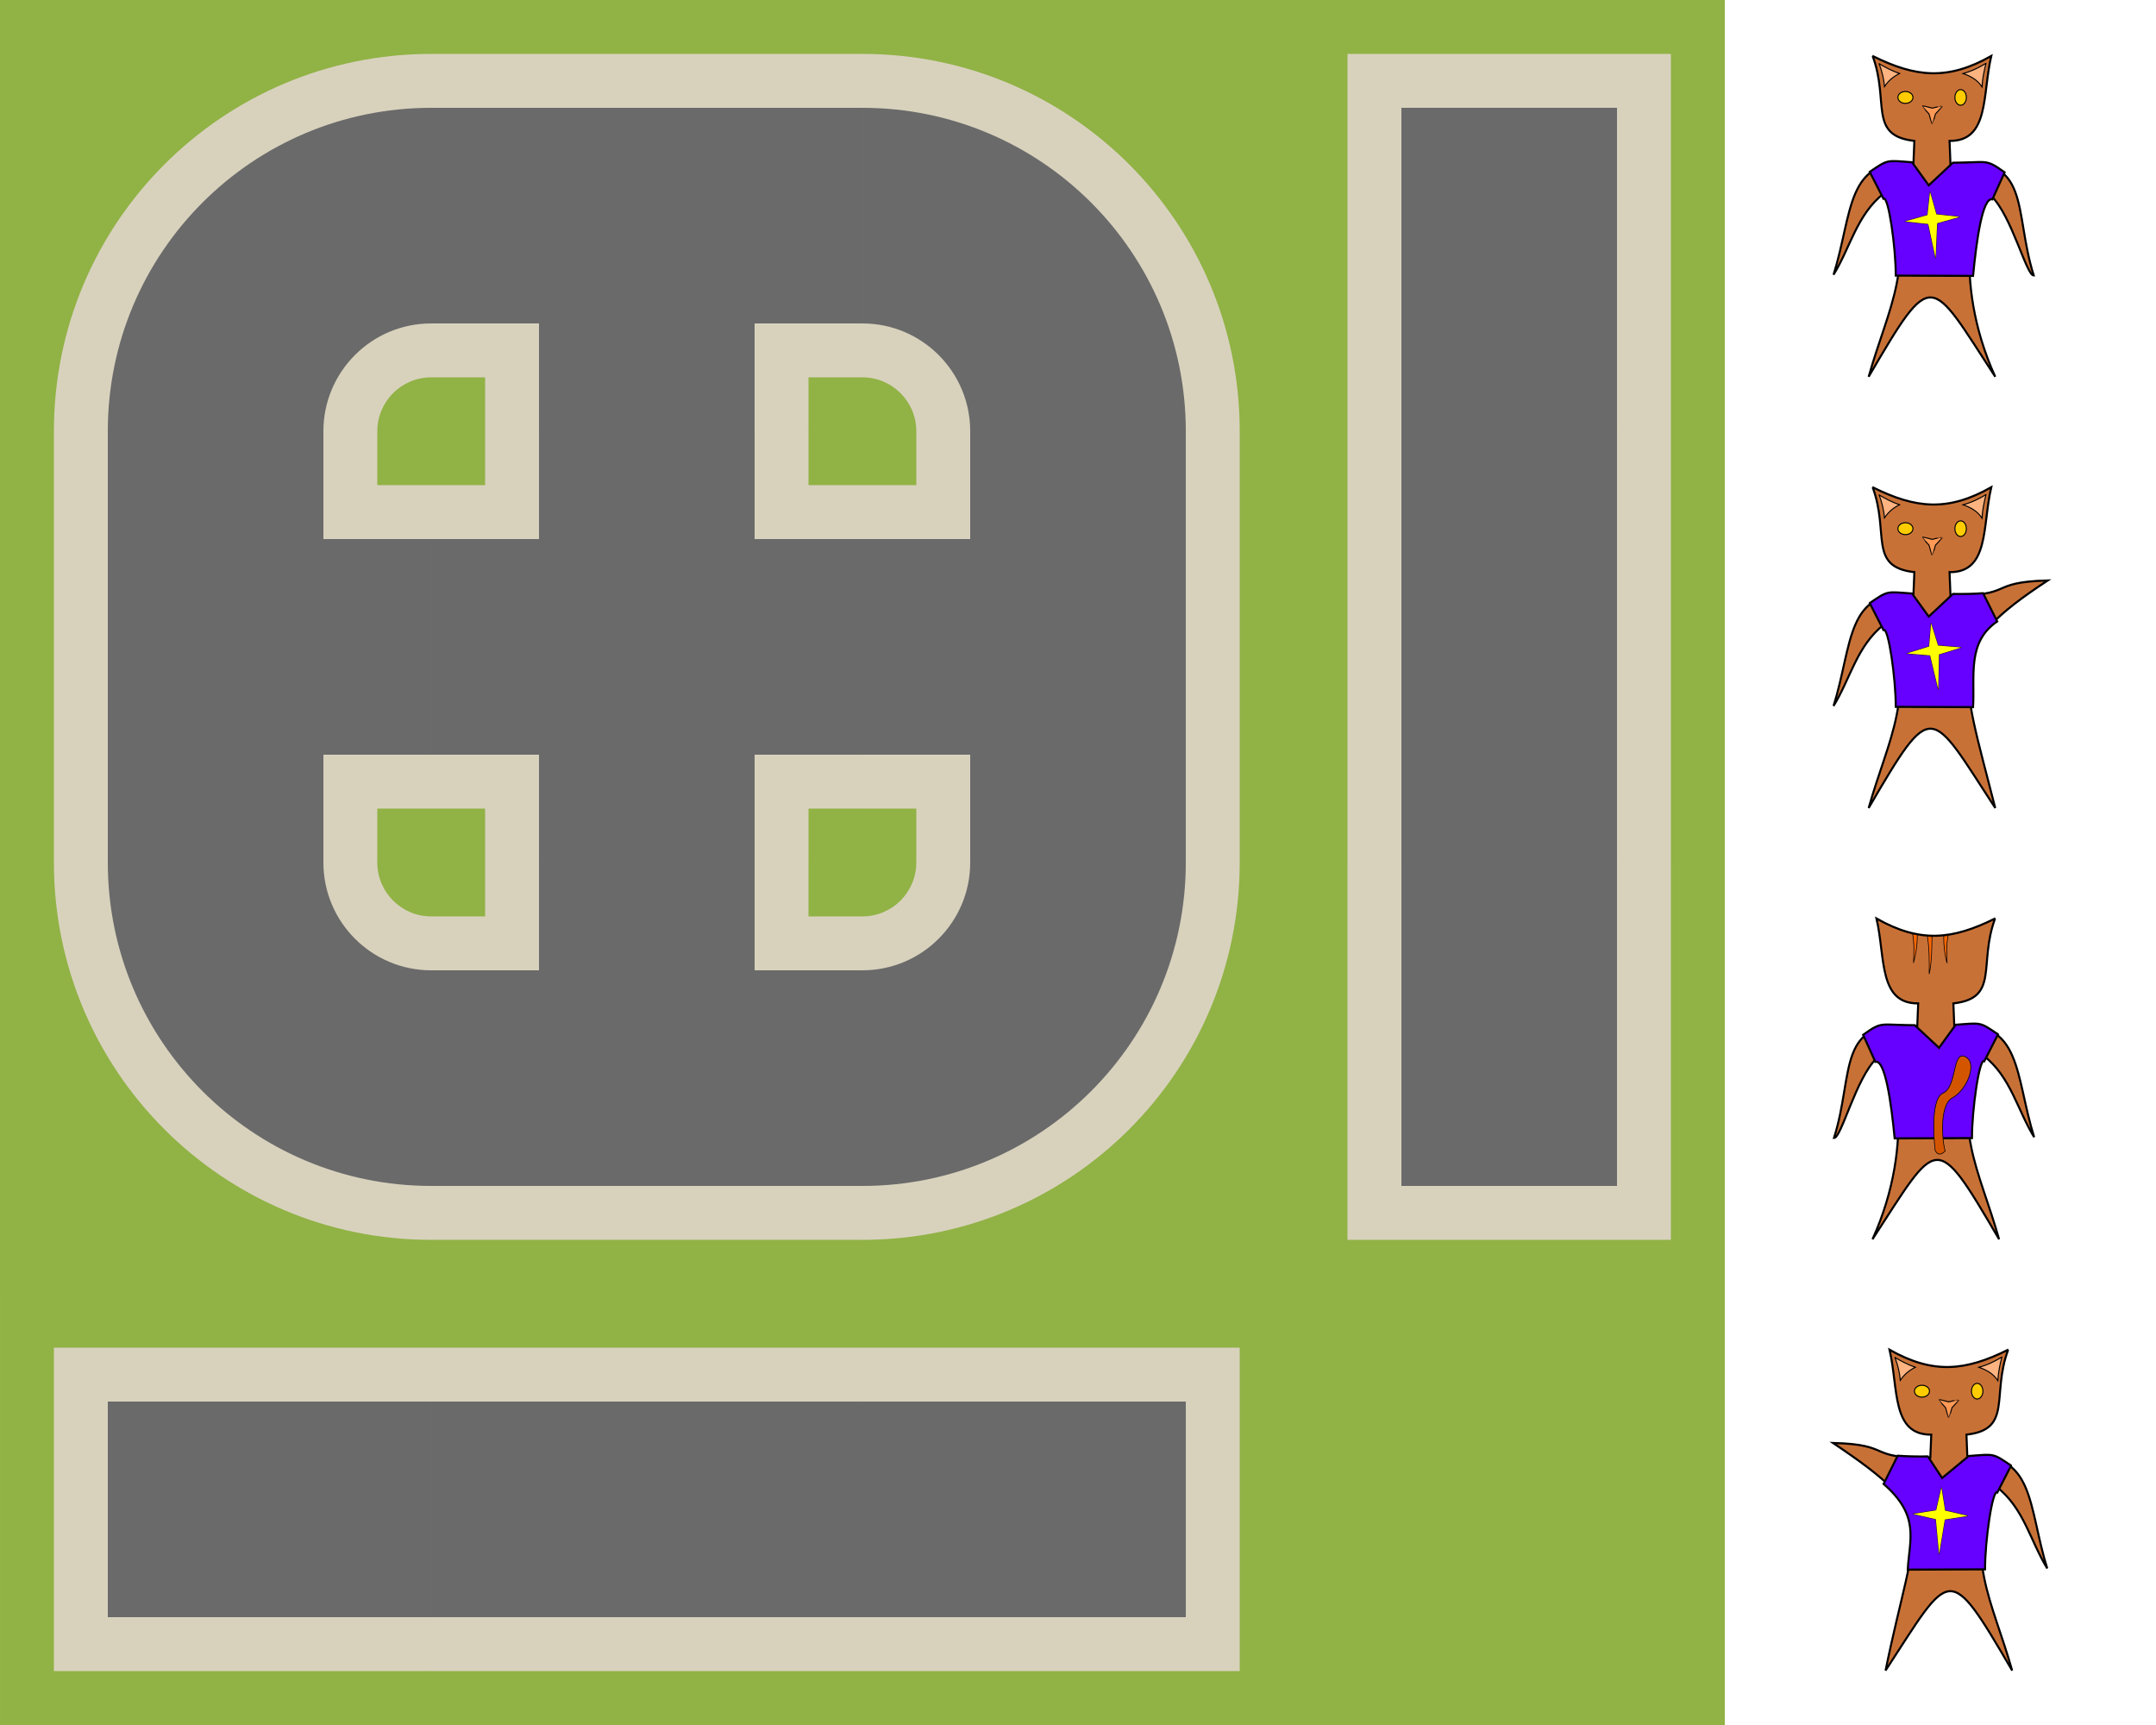
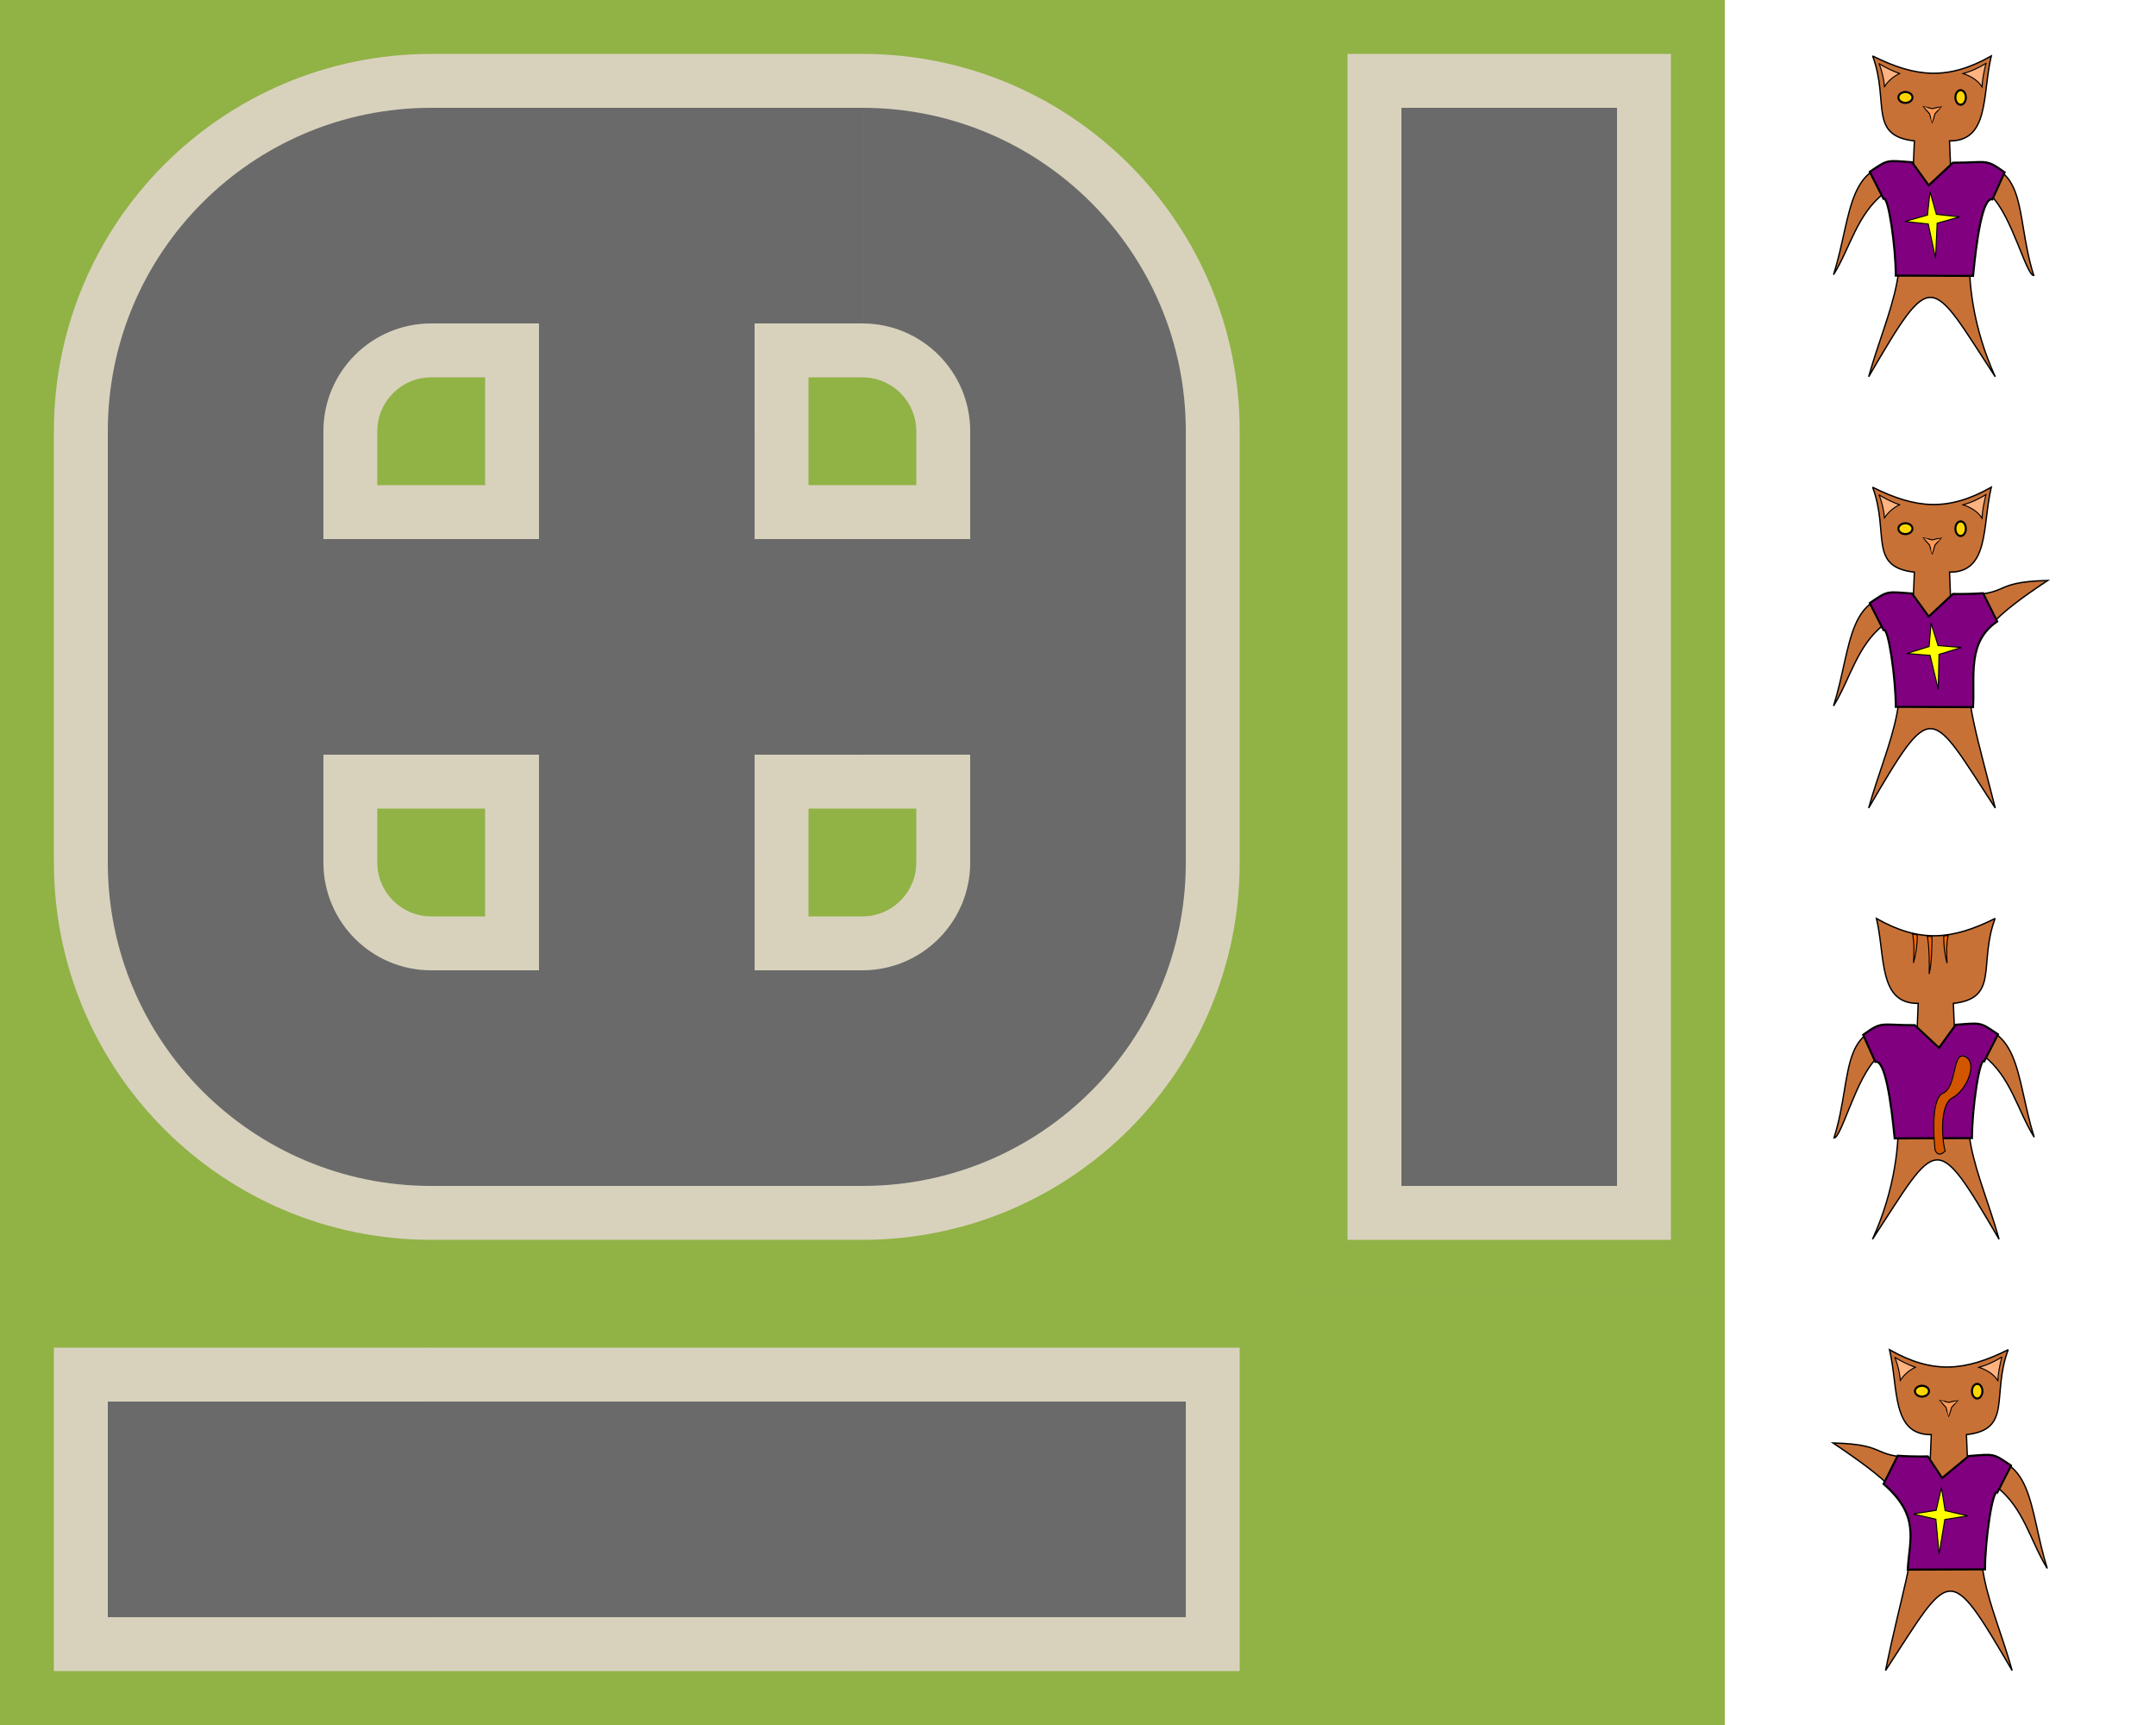
<svg xmlns="http://www.w3.org/2000/svg" width="640" height="512" viewBox="0 0 169.333 135.467" version="1.1" id="svg8">
-   <defs id="defs68" />
+   <style>
+    .wall { fill:#91b245 }
+    .inter { fill:#d8d2bd }
+    .path { fill:#6a6a6a }
+    .star { fill:yellow;stroke:black;stroke-width:0.1 }
+    .shirt { fill:purple;stroke:black;stroke-width:0.2 }
+    .eye { fill:gold;stroke:black;stroke-width:0.2 }
+    .skin { fill:#c87137;stroke:black;stroke-width:0.5 }
+    .ear { fill:#ffb380;stroke:black;stroke-width:0.1 }
+    .nose { fill:#ff9955;stroke:black;stroke-width:0.1 }
+    .tail { fill:#d45500;stroke:black;stroke-width:0.1 }
+    .stripe { fill:#ff6600;stroke:black;stroke-width:0.1 }
+    </style>
  <g id="0" transform="translate(101.6,101.6)">
-     <rect style="fill:#91b245;fill-opacity:1;stroke-width:0.387;paint-order:markers stroke fill" id="rect1104" width="33.867" height="33.867" x="1.5258789e-06" y="1.5258789e-06" />
+     <rect class="wall" id="rect1104" width="33.867" height="33.867" x="1.5258789e-06" y="1.5258789e-06" />
  </g>
  <g id="1" transform="rotate(-90,118.5333,16.93333)">
-     <rect style="fill:#91b245;fill-opacity:1;stroke-width:0.387;paint-order:markers stroke fill" id="rect1017" width="33.867" height="33.867" x="33.867" y="0" />
-     <path id="path920" style="fill:#d8d2bd;fill-opacity:1;stroke-width:0.29;paint-order:markers stroke fill" d="M 38.1,4.233 H 67.733 V 29.633 H 38.1 Z" />
-     <path id="path922" style="fill:#6a6a6a;fill-opacity:1;stroke-width:0.194;paint-order:markers stroke fill" d="M 42.333,8.467 H 67.733 L 67.733,25.4 h -25.4 z" />
+     <rect class="wall" id="rect1017" width="33.867" height="33.867" x="33.867" y="0" />
+     <path id="path920" class="inter" d="M 38.1,4.233 H 67.733 V 29.633 H 38.1 Z" />
+     <path id="path922" class="path" d="M 42.333,8.467 H 67.733 L 67.733,25.4 h -25.4 z" />
  </g>
  <g id="2" transform="translate(-33.86667,101.6)">
-     <rect style="fill:#91b245;fill-opacity:1;stroke-width:0.387;paint-order:markers stroke fill" id="rect1096" width="33.867" height="33.867" x="33.867" y="0" />
-     <path id="path1098" style="fill:#d8d2bd;fill-opacity:1;stroke-width:0.29;paint-order:markers stroke fill" d="M 38.1,4.233 H 67.733 V 29.633 H 38.1 Z" />
-     <path id="path1100" style="fill:#6a6a6a;fill-opacity:1;stroke-width:0.194;paint-order:markers stroke fill" d="M 42.333,8.467 H 67.733 L 67.733,25.4 h -25.4 z" />
+     <rect class="wall" id="rect1096" width="33.867" height="33.867" x="33.867" y="0" />
+     <path id="path1098" class="inter" d="M 38.1,4.233 H 67.733 V 29.633 H 38.1 Z" />
+     <path id="path1100" class="path" d="M 42.333,8.467 H 67.733 L 67.733,25.4 h -25.4 z" />
  </g>
  <g id="3" transform="translate(-101.6,67.73333)">
-     <rect style="fill:#91b245;fill-opacity:1;stroke-width:0.387;paint-order:markers stroke fill" id="rect1002" width="33.867" height="33.867" x="101.6" y="0" />
-     <path id="path992" style="fill:#d8d2bd;fill-opacity:1;stroke-width:1.463;paint-order:markers stroke fill" d="M 400,0 A 112,112 0 0 0 512,112 V 16 A 16,16 0 0 1 496,0 Z" transform="scale(0.2645833)" />
-     <path id="rect987" style="fill:#6a6a6a;fill-opacity:1;stroke-width:1.463;paint-order:markers stroke fill" d="m 416,0 a 96,96 0 0 0 96,96 V 32 A 32,32 0 0 1 480,0 Z" transform="scale(0.2645833)" />
+     <rect class="wall" id="rect1002" width="33.867" height="33.867" x="101.6" y="0" />
+     <path id="path992" class="inter" d="M 400,0 A 112,112 0 0 0 512,112 V 16 A 16,16 0 0 1 496,0 Z" transform="scale(0.2645833)" />
+     <path id="rect987" class="path" d="m 416,0 a 96,96 0 0 0 96,96 V 32 A 32,32 0 0 1 480,0 Z" transform="scale(0.2645833)" />
  </g>
  <g id="4" transform="rotate(90,84.66667,50.8)">
-     <rect style="fill:#91b245;fill-opacity:1;stroke-width:0.387;paint-order:markers stroke fill" id="rect1129" width="33.867" height="33.867" x="33.867" y="0" />
-     <path id="path1131" style="fill:#d8d2bd;fill-opacity:1;stroke-width:0.29;paint-order:markers stroke fill" d="M 38.1,4.233 H 67.733 V 29.633 H 38.1 Z" />
-     <path id="path1133" style="fill:#6a6a6a;fill-opacity:1;stroke-width:0.194;paint-order:markers stroke fill" d="M 42.333,8.467 H 67.733 L 67.733,25.4 h -25.4 z" />
+     <rect class="wall" id="rect1129" width="33.867" height="33.867" x="33.867" y="0" />
+     <path id="path1131" class="inter" d="M 38.1,4.233 H 67.733 V 29.633 H 38.1 Z" />
+     <path id="path1133" class="path" d="M 42.333,8.467 H 67.733 L 67.733,25.4 h -25.4 z" />
  </g>
  <g id="5" transform="rotate(90,67.73333,67.73334)">
-     <rect style="fill:#91b245;fill-opacity:1;stroke-width:0.387;paint-order:markers stroke fill" id="rect1149" width="33.867" height="33.867" x="33.867" y="0" />
-     <path id="path1151" style="fill:#d8d2bd;fill-opacity:1;stroke-width:0.29;paint-order:markers stroke fill" d="M 33.867,4.233 H 67.733 V 29.633 H 33.867 Z" />
-     <path id="path1153" style="fill:#6a6a6a;fill-opacity:1;stroke-width:0.194;paint-order:markers stroke fill" d="M 33.867,8.467 H 67.733 L 67.733,25.4 H 33.867 Z" />
+     <rect class="wall" id="rect1149" width="33.867" height="33.867" x="33.867" y="0" />
+     <path id="path1151" class="inter" d="M 33.867,4.233 H 67.733 V 29.633 H 33.867 Z" />
+     <path id="path1153" class="path" d="M 33.867,8.467 H 67.733 L 67.733,25.4 H 33.867 Z" />
  </g>
  <g id="6" transform="rotate(90,67.73333,-33.86666)">
-     <rect style="fill:#91b245;fill-opacity:1;stroke-width:0.387;paint-order:markers stroke fill" id="rect1173" width="33.867" height="33.867" x="101.6" y="0" />
-     <path id="path1175" style="fill:#d8d2bd;fill-opacity:1;stroke-width:1.463;paint-order:markers stroke fill" d="M 400,0 A 112,112 0 0 0 512,112 V 16 A 16,16 0 0 1 496,0 Z" transform="scale(0.2645833)" />
-     <path id="path1177" style="fill:#6a6a6a;fill-opacity:1;stroke-width:1.463;paint-order:markers stroke fill" d="m 416,0 a 96,96 0 0 0 96,96 V 32 A 32,32 0 0 1 480,0 Z" transform="scale(0.2645833)" />
+     <rect class="wall" id="rect1173" width="33.867" height="33.867" x="101.6" y="0" />
+     <path id="path1175" class="inter" d="M 400,0 A 112,112 0 0 0 512,112 V 16 A 16,16 0 0 1 496,0 Z" transform="scale(0.2645833)" />
+     <path id="path1177" class="path" d="m 416,0 a 96,96 0 0 0 96,96 V 32 A 32,32 0 0 1 480,0 Z" transform="scale(0.2645833)" />
  </g>
  <g id="7" transform="translate(0,33.86667)">
-     <rect style="fill:#91b245;fill-opacity:1;stroke-width:0.387;paint-order:markers stroke fill" id="rect1189" width="33.867" height="33.867" x="-1.7011722e-06" y="-1.7011719e-06" />
-     <path id="path1191" style="fill:#d8d2bd;fill-opacity:1;stroke-width:0.29;paint-order:markers stroke fill" d="M 4.233,0 H 29.633 v 4.233 h 4.233 V 29.633 h -4.233 v 4.233 H 4.233 Z" />
-     <path id="path1193" style="fill:#6a6a6a;fill-opacity:1;stroke-width:0.194;paint-order:markers stroke fill" d="m 8.467,0 h 16.933 v 8.467 h 8.467 L 33.867,25.4 h -8.467 l -2e-6,8.467 H 8.467 Z" />
+     <rect class="wall" id="rect1189" width="33.867" height="33.867" x="-1.7011722e-06" y="-1.7011719e-06" />
+     <path id="path1191" class="inter" d="M 4.233,0 H 29.633 v 4.233 h 4.233 V 29.633 h -4.233 v 4.233 H 4.233 Z" />
+     <path id="path1193" class="path" d="m 8.467,0 h 16.933 v 8.467 h 8.467 L 33.867,25.4 h -8.467 l -2e-6,8.467 H 8.467 Z" />
  </g>
  <g id="8" transform="rotate(180,67.73333,67.73333)">
-     <rect style="fill:#91b245;fill-opacity:1;stroke-width:0.387;paint-order:markers stroke fill" id="rect1137" width="33.867" height="33.867" x="33.867" y="0" />
-     <path id="path1139" style="fill:#d8d2bd;fill-opacity:1;stroke-width:0.29;paint-order:markers stroke fill" d="M 38.1,4.233 H 67.733 V 29.633 H 38.1 Z" />
-     <path id="path1141" style="fill:#6a6a6a;fill-opacity:1;stroke-width:0.194;paint-order:markers stroke fill" d="M 42.333,8.467 H 67.733 L 67.733,25.4 h -25.4 z" />
+     <rect class="wall" id="rect1137" width="33.867" height="33.867" x="33.867" y="0" />
+     <path id="path1139" class="inter" d="M 38.1,4.233 H 67.733 V 29.633 H 38.1 Z" />
+     <path id="path1141" class="path" d="M 42.333,8.467 H 67.733 L 67.733,25.4 h -25.4 z" />
  </g>
  <g id="9" transform="rotate(-90,135.4667,67.73334)">
-     <rect style="fill:#91b245;fill-opacity:1;stroke-width:0.387;paint-order:markers stroke fill" id="rect1181" width="33.867" height="33.867" x="101.6" y="0" />
-     <path id="path1183" style="fill:#d8d2bd;fill-opacity:1;stroke-width:1.463;paint-order:markers stroke fill" d="M 400,0 A 112,112 0 0 0 512,112 V 16 A 16,16 0 0 1 496,0 Z" transform="scale(0.2645833)" />
-     <path id="path1185" style="fill:#6a6a6a;fill-opacity:1;stroke-width:1.463;paint-order:markers stroke fill" d="m 416,0 a 96,96 0 0 0 96,96 V 32 A 32,32 0 0 1 480,0 Z" transform="scale(0.2645833)" />
+     <rect class="wall" id="rect1181" width="33.867" height="33.867" x="101.6" y="0" />
+     <path id="path1183" class="inter" d="M 400,0 A 112,112 0 0 0 512,112 V 16 A 16,16 0 0 1 496,0 Z" transform="scale(0.2645833)" />
+     <path id="path1185" class="path" d="m 416,0 a 96,96 0 0 0 96,96 V 32 A 32,32 0 0 1 480,0 Z" transform="scale(0.2645833)" />
  </g>
  <g id="10" transform="rotate(180,50.8,67.73333)">
-     <rect style="fill:#91b245;fill-opacity:1;stroke-width:0.387;paint-order:markers stroke fill" id="rect1157" width="33.867" height="33.867" x="33.867" y="0" />
-     <path id="path1159" style="fill:#d8d2bd;fill-opacity:1;stroke-width:0.29;paint-order:markers stroke fill" d="M 33.867,4.233 H 67.733 V 29.633 H 33.867 Z" />
-     <path id="path1161" style="fill:#6a6a6a;fill-opacity:1;stroke-width:0.194;paint-order:markers stroke fill" d="M 33.867,8.467 H 67.733 L 67.733,25.4 H 33.867 Z" />
+     <rect class="wall" id="rect1157" width="33.867" height="33.867" x="33.867" y="0" />
+     <path id="path1159" class="inter" d="M 33.867,4.233 H 67.733 V 29.633 H 33.867 Z" />
+     <path id="path1161" class="path" d="M 33.867,8.467 H 67.733 L 67.733,25.4 H 33.867 Z" />
  </g>
  <g id="11" transform="rotate(-90,67.73329,33.86663)">
-     <rect style="fill:#91b245;fill-opacity:1;stroke-width:0.387;paint-order:markers stroke fill" id="rect1197" width="33.867" height="33.867" x="-1.7011722e-06" y="-1.7011719e-06" />
-     <path id="path1199" style="fill:#d8d2bd;fill-opacity:1;stroke-width:0.29;paint-order:markers stroke fill" d="M 4.233,0 H 29.633 v 4.233 h 4.233 V 29.633 h -4.233 v 4.233 H 4.233 Z" />
-     <path id="path1201" style="fill:#6a6a6a;fill-opacity:1;stroke-width:0.194;paint-order:markers stroke fill" d="m 8.467,0 h 16.933 v 8.467 h 8.467 L 33.867,25.4 h -8.467 l -2e-6,8.467 H 8.467 Z" />
+     <rect class="wall" id="rect1197" width="33.867" height="33.867" x="-1.7011722e-06" y="-1.7011719e-06" />
+     <path id="path1199" class="inter" d="M 4.233,0 H 29.633 v 4.233 h 4.233 V 29.633 h -4.233 v 4.233 H 4.233 Z" />
+     <path id="path1201" class="path" d="m 8.467,0 h 16.933 v 8.467 h 8.467 L 33.867,25.4 h -8.467 l -2e-6,8.467 H 8.467 Z" />
  </g>
  <g id="12" transform="rotate(180,101.6,16.93333)">
-     <rect style="fill:#91b245;fill-opacity:1;stroke-width:0.387;paint-order:markers stroke fill" id="rect1165" width="33.867" height="33.867" x="101.6" y="0" />
-     <path id="path1167" style="fill:#d8d2bd;fill-opacity:1;stroke-width:1.463;paint-order:markers stroke fill" d="M 400,0 A 112,112 0 0 0 512,112 V 16 A 16,16 0 0 1 496,0 Z" transform="scale(0.2645833)" />
-     <path id="path1169" style="fill:#6a6a6a;fill-opacity:1;stroke-width:1.463;paint-order:markers stroke fill" d="m 416,0 a 96,96 0 0 0 96,96 V 32 A 32,32 0 0 1 480,0 Z" transform="scale(0.2645833)" />
+     <rect class="wall" id="rect1165" width="33.867" height="33.867" x="101.6" y="0" />
+     <path id="path1167" class="inter" d="M 400,0 A 112,112 0 0 0 512,112 V 16 A 16,16 0 0 1 496,0 Z" transform="scale(0.2645833)" />
+     <path id="path1169" class="path" d="m 416,0 a 96,96 0 0 0 96,96 V 32 A 32,32 0 0 1 480,0 Z" transform="scale(0.2645833)" />
  </g>
  <g id="13" transform="rotate(180,50.79996,33.86667)">
-     <rect style="fill:#91b245;fill-opacity:1;stroke-width:0.387;paint-order:markers stroke fill" id="rect1205" width="33.867" height="33.867" x="-1.7011722e-06" y="-1.7011719e-06" />
-     <path id="path1207" style="fill:#d8d2bd;fill-opacity:1;stroke-width:0.29;paint-order:markers stroke fill" d="M 4.233,0 H 29.633 v 4.233 h 4.233 V 29.633 h -4.233 v 4.233 H 4.233 Z" />
-     <path id="path1209" style="fill:#6a6a6a;fill-opacity:1;stroke-width:0.194;paint-order:markers stroke fill" d="m 8.467,0 h 16.933 v 8.467 h 8.467 L 33.867,25.4 h -8.467 l -2e-6,8.467 H 8.467 Z" />
+     <rect class="wall" id="rect1205" width="33.867" height="33.867" x="-1.7011722e-06" y="-1.7011719e-06" />
+     <path id="path1207" class="inter" d="M 4.233,0 H 29.633 v 4.233 h 4.233 V 29.633 h -4.233 v 4.233 H 4.233 Z" />
+     <path id="path1209" class="path" d="m 8.467,0 h 16.933 v 8.467 h 8.467 L 33.867,25.4 h -8.467 l -2e-6,8.467 H 8.467 Z" />
  </g>
  <g id="14" transform="rotate(90,33.86667,33.86667)">
-     <rect style="fill:#91b245;fill-opacity:1;stroke-width:0.387;paint-order:markers stroke fill" id="rect1213" width="33.867" height="33.867" x="-1.7011722e-06" y="-1.7011719e-06" />
-     <path id="path1215" style="fill:#d8d2bd;fill-opacity:1;stroke-width:0.29;paint-order:markers stroke fill" d="M 4.233,0 H 29.633 v 4.233 h 4.233 V 29.633 h -4.233 v 4.233 H 4.233 Z" />
-     <path id="path1217" style="fill:#6a6a6a;fill-opacity:1;stroke-width:0.194;paint-order:markers stroke fill" d="m 8.467,0 h 16.933 v 8.467 h 8.467 L 33.867,25.4 h -8.467 l -2e-6,8.467 H 8.467 Z" />
+     <rect class="wall" id="rect1213" width="33.867" height="33.867" x="-1.7011722e-06" y="-1.7011719e-06" />
+     <path id="path1215" class="inter" d="M 4.233,0 H 29.633 v 4.233 h 4.233 V 29.633 h -4.233 v 4.233 H 4.233 Z" />
+     <path id="path1217" class="path" d="m 8.467,0 h 16.933 v 8.467 h 8.467 L 33.867,25.4 h -8.467 l -2e-6,8.467 H 8.467 Z" />
  </g>
  <g id="15" transform="translate(33.86692,33.86667)">
-     <rect style="fill:#91b245;fill-opacity:1;stroke-width:0.387;paint-order:markers stroke fill" id="rect1050" width="33.867" height="33.867" x="-1.7011722e-06" y="-1.7011719e-06" />
-     <path id="rect843" style="fill:#d8d2bd;fill-opacity:1;stroke-width:0.29;paint-order:markers stroke fill" d="M -3.6666667e-7,4.233 H 4.233 V 0 H 29.633 v 4.233 h 4.233 V 29.633 h -4.233 v 4.233 H 4.233 V 29.633 H -3.6666667e-7 Z" />
-     <path id="rect845" style="fill:#6a6a6a;fill-opacity:1;stroke-width:0.194;paint-order:markers stroke fill" d="M -3.6666667e-7,8.467 H 8.467 V 0 h 16.933 v 8.467 h 8.467 L 33.867,25.4 h -8.467 l -2e-6,8.467 H 8.467 V 25.4 H -3.6666667e-7 Z" />
+     <rect class="wall" id="rect1050" width="33.867" height="33.867" x="-1.7011722e-06" y="-1.7011719e-06" />
+     <path id="rect843" class="inter" d="M -3.6666667e-7,4.233 H 4.233 V 0 H 29.633 v 4.233 h 4.233 V 29.633 h -4.233 v 4.233 H 4.233 V 29.633 H -3.6666667e-7 Z" />
+     <path id="rect845" class="path" d="M -3.6666667e-7,8.467 H 8.467 V 0 h 16.933 v 8.467 h 8.467 L 33.867,25.4 h -8.467 l -2e-6,8.467 H 8.467 V 25.4 H -3.6666667e-7 Z" />
  </g>
  <g id="south" transform="matrix(0.7963144,0,0,0.8262276,133.8632,-3.543783)">
-     <path id="path935" style="fill:#c87137;fill-opacity:1;fill-rule:evenodd;stroke:#000000;stroke-width:0.756;stroke-linecap:butt;stroke-linejoin:miter;stroke-miterlimit:4;stroke-dasharray:none;stroke-opacity:1" d="m 62.723,36.328 c 6.321,16.427 -1.775,28.612 15.551,30.498 l -0.352,8.342 C 52.708,72.359 55.35,92.744 48.155,114.887 c 6.288,-9.766 8.681,-21.64 18.865,-29.298 12.841,24.025 1.443,41.141 -5.784,65.966 24.097,-39.702 22.622,-36.239 47.189,0 -16.624,-35.205 -8.045,-67.791 -1.589,-65.038 7.697,7.007 13.201,28.752 15.942,28.646 C 115.069,91.755 122.301,71.523 91.74,75.168 l -0.352,-8.342 c 14.882,0.126 12.189,-16.633 15.551,-30.498 -16.173,8.823 -28.132,7.714 -44.217,0 z" transform="scale(0.2645833)" />
-     <path style="fill:#ff9955;fill-opacity:1;stroke:#000000;stroke-width:0.2;stroke-miterlimit:4;stroke-dasharray:none;stroke-opacity:1;paint-order:markers stroke fill" id="path937" d="m 23.4,14.404 c 0.005,0.008 -0.647,0.682 -0.652,0.69 -0.005,0.008 -0.267,0.908 -0.276,0.908 -0.009,-2.5e-5 -0.267,-0.901 -0.272,-0.91 -0.005,-0.008 -0.653,-0.685 -0.648,-0.694 0.005,-0.008 0.914,0.219 0.924,0.22 0.009,2.6e-5 0.92,-0.223 0.925,-0.215 z" />
-     <ellipse style="fill:#ffcc00;fill-opacity:1;stroke:#000000;stroke-width:0.2;stroke-miterlimit:4;stroke-dasharray:none;stroke-opacity:1;paint-order:markers stroke fill" id="ellipse939" cx="19.828" cy="13.55" rx="0.693" ry="0.515" />
-     <ellipse style="fill:#ffcc00;fill-opacity:1;stroke:#000000;stroke-width:0.2;stroke-miterlimit:4;stroke-dasharray:none;stroke-opacity:1;paint-order:markers stroke fill" id="ellipse941" cx="13.55" cy="-25.274" rx="0.693" ry="0.515" transform="rotate(90)" />
-     <path style="fill:#6600ff;fill-rule:evenodd;stroke:#000000;stroke-width:0.2;stroke-linecap:butt;stroke-linejoin:miter;stroke-miterlimit:4;stroke-dasharray:none;stroke-opacity:1" d="m 16.307,20.624 1.353,2.552 c 0.487,-0.371 1.225,4.675 1.215,7.309 l 7.626,0.027 c 0.335,-3.384 0.937,-7.525 1.909,-7.278 l 1.201,-2.565 c -1.933,-1.342 -1.652,-0.914 -5.097,-0.915 l -2.387,2.149 -1.645,-2.19 c -2.557,-0.187 -2.355,-0.28 -4.174,0.91 z" id="path943" />
-     <path style="fill:#ffb380;fill-rule:evenodd;stroke:#000000;stroke-width:0.1;stroke-linecap:butt;stroke-linejoin:miter;stroke-miterlimit:4;stroke-dasharray:none;stroke-opacity:1" d="m 17.239,10.35 c 0.276,0.722 0.467,1.444 0.526,2.166 0.394,-0.571 0.903,-0.961 1.481,-1.241 -0.699,-0.227 -1.356,-0.567 -2.008,-0.924 z" id="path945" />
-     <path style="fill:#ffb380;fill-rule:evenodd;stroke:#000000;stroke-width:0.1;stroke-linecap:butt;stroke-linejoin:miter;stroke-miterlimit:4;stroke-dasharray:none;stroke-opacity:1" d="m 27.774,10.31 c -0.67,0.389 -1.388,0.741 -2.262,0.969 0.752,0.246 1.422,0.605 1.871,1.269 0.036,-0.748 0.2,-1.493 0.392,-2.238 z" id="path947" />
-     <path id="path993" style="fill:#ffff00;fill-opacity:1;stroke:#000000;stroke-width:0.065;stroke-miterlimit:4;stroke-dasharray:none;stroke-opacity:1;paint-order:markers stroke fill" d="m 22.957,25.507 -0.157,3.322 -0.721,-3.251 -2.297,-0.24 2.223,-0.606 0.249,-2.213 0.629,2.142 2.297,0.24 z" />
+     <path id="path935" class="skin" d="m 62.723,36.328 c 6.321,16.427 -1.775,28.612 15.551,30.498 l -0.352,8.342 C 52.708,72.359 55.35,92.744 48.155,114.887 c 6.288,-9.766 8.681,-21.64 18.865,-29.298 12.841,24.025 1.443,41.141 -5.784,65.966 24.097,-39.702 22.622,-36.239 47.189,0 -16.624,-35.205 -8.045,-67.791 -1.589,-65.038 7.697,7.007 13.201,28.752 15.942,28.646 C 115.069,91.755 122.301,71.523 91.74,75.168 l -0.352,-8.342 c 14.882,0.126 12.189,-16.633 15.551,-30.498 -16.173,8.823 -28.132,7.714 -44.217,0 z" transform="scale(0.2645833)" />
+     <path class="nose" id="path937" d="m 23.4,14.404 c 0.005,0.008 -0.647,0.682 -0.652,0.69 -0.005,0.008 -0.267,0.908 -0.276,0.908 -0.009,-2.5e-5 -0.267,-0.901 -0.272,-0.91 -0.005,-0.008 -0.653,-0.685 -0.648,-0.694 0.005,-0.008 0.914,0.219 0.924,0.22 0.009,2.6e-5 0.92,-0.223 0.925,-0.215 z" />
+     <ellipse class="eye" id="ellipse939" cx="19.828" cy="13.55" rx="0.693" ry="0.515" />
+     <ellipse class="eye" id="ellipse941" cx="13.55" cy="-25.274" rx="0.693" ry="0.515" transform="rotate(90)" />
+     <path class="shirt" d="m 16.307,20.624 1.353,2.552 c 0.487,-0.371 1.225,4.675 1.215,7.309 l 7.626,0.027 c 0.335,-3.384 0.937,-7.525 1.909,-7.278 l 1.201,-2.565 c -1.933,-1.342 -1.652,-0.914 -5.097,-0.915 l -2.387,2.149 -1.645,-2.19 c -2.557,-0.187 -2.355,-0.28 -4.174,0.91 z" id="path943" />
+     <path class="ear" d="m 17.239,10.35 c 0.276,0.722 0.467,1.444 0.526,2.166 0.394,-0.571 0.903,-0.961 1.481,-1.241 -0.699,-0.227 -1.356,-0.567 -2.008,-0.924 z" id="path945" />
+     <path class="ear" d="m 27.774,10.31 c -0.67,0.389 -1.388,0.741 -2.262,0.969 0.752,0.246 1.422,0.605 1.871,1.269 0.036,-0.748 0.2,-1.493 0.392,-2.238 z" id="path947" />
+     <path id="path993" class="star" d="m 22.957,25.507 -0.157,3.322 -0.721,-3.251 -2.297,-0.24 2.223,-0.606 0.249,-2.213 0.629,2.142 2.297,0.24 z" />
  </g>
  <g id="east" transform="matrix(0.7963144,0,0,0.8262276,133.8632,30.32288)">
-     <path id="path918" style="fill:#c87137;fill-opacity:1;fill-rule:evenodd;stroke:#000000;stroke-width:0.756;stroke-linecap:butt;stroke-linejoin:miter;stroke-miterlimit:4;stroke-dasharray:none;stroke-opacity:1" d="m 62.723,36.328 c 6.321,16.427 -1.775,28.612 15.551,30.498 l -0.352,8.342 C 52.708,72.359 55.35,92.744 48.155,114.887 c 6.288,-9.766 8.681,-21.64 18.865,-29.298 12.841,24.025 1.443,41.141 -5.784,65.966 24.097,-39.702 22.622,-36.239 47.189,0 -13.249,-50.315 -19.025,-57.287 19.574,-81.741 -22.892,0.606 -11.87,5.625 -36.259,5.354 l -0.352,-8.342 c 14.882,0.126 12.189,-16.633 15.551,-30.498 -16.173,8.823 -28.132,7.714 -44.217,0 z" transform="scale(0.2645833)" />
-     <path style="fill:#ff9955;fill-opacity:1;stroke:#000000;stroke-width:0.2;stroke-miterlimit:4;stroke-dasharray:none;stroke-opacity:1;paint-order:markers stroke fill" id="path921" d="m 23.4,14.404 c 0.005,0.008 -0.647,0.682 -0.652,0.69 -0.005,0.008 -0.267,0.908 -0.276,0.908 -0.009,-2.5e-5 -0.267,-0.901 -0.272,-0.91 -0.005,-0.008 -0.653,-0.685 -0.648,-0.694 0.005,-0.008 0.914,0.219 0.924,0.22 0.009,2.6e-5 0.92,-0.223 0.925,-0.215 z" />
-     <ellipse style="fill:#ffcc00;fill-opacity:1;stroke:#000000;stroke-width:0.2;stroke-miterlimit:4;stroke-dasharray:none;stroke-opacity:1;paint-order:markers stroke fill" id="ellipse923" cx="19.828" cy="13.55" rx="0.693" ry="0.515" />
-     <ellipse style="fill:#ffcc00;fill-opacity:1;stroke:#000000;stroke-width:0.2;stroke-miterlimit:4;stroke-dasharray:none;stroke-opacity:1;paint-order:markers stroke fill" id="ellipse925" cx="13.55" cy="-25.274" rx="0.693" ry="0.515" transform="rotate(90)" />
-     <path style="fill:#6600ff;fill-rule:evenodd;stroke:#000000;stroke-width:0.2;stroke-linecap:butt;stroke-linejoin:miter;stroke-miterlimit:4;stroke-dasharray:none;stroke-opacity:1" d="m 16.307,20.624 1.353,2.552 c 0.487,-0.371 1.225,4.675 1.215,7.309 l 7.626,0.027 c 0.181,-2.977 -0.606,-6.187 2.38,-8.145 l -1.39,-2.682 c -0.932,0.061 -1.671,0.081 -2.978,0.069 l -2.387,2.149 -1.645,-2.19 c -2.557,-0.187 -2.355,-0.28 -4.174,0.91 z" id="path927" />
-     <path style="fill:#ffb380;fill-rule:evenodd;stroke:#000000;stroke-width:0.1;stroke-linecap:butt;stroke-linejoin:miter;stroke-miterlimit:4;stroke-dasharray:none;stroke-opacity:1" d="m 17.239,10.35 c 0.276,0.722 0.467,1.444 0.526,2.166 0.394,-0.571 0.903,-0.961 1.481,-1.241 -0.699,-0.227 -1.356,-0.567 -2.008,-0.924 z" id="path929" />
-     <path style="fill:#ffb380;fill-rule:evenodd;stroke:#000000;stroke-width:0.1;stroke-linecap:butt;stroke-linejoin:miter;stroke-miterlimit:4;stroke-dasharray:none;stroke-opacity:1" d="m 27.774,10.31 c -0.67,0.389 -1.388,0.741 -2.262,0.969 0.752,0.246 1.422,0.605 1.871,1.269 0.036,-0.748 0.2,-1.493 0.392,-2.238 z" id="path931" />
-     <path id="path998" style="fill:#ffff00;fill-opacity:1;stroke:#000000;stroke-width:0.065;stroke-miterlimit:4;stroke-dasharray:none;stroke-opacity:1;paint-order:markers stroke fill" d="m 23.139,25.501 -0.07,3.325 -0.806,-3.232 -2.302,-0.184 2.206,-0.66 0.191,-2.219 0.685,2.126 2.302,0.184 z" />
+     <path id="path918" class="skin" d="m 62.723,36.328 c 6.321,16.427 -1.775,28.612 15.551,30.498 l -0.352,8.342 C 52.708,72.359 55.35,92.744 48.155,114.887 c 6.288,-9.766 8.681,-21.64 18.865,-29.298 12.841,24.025 1.443,41.141 -5.784,65.966 24.097,-39.702 22.622,-36.239 47.189,0 -13.249,-50.315 -19.025,-57.287 19.574,-81.741 -22.892,0.606 -11.87,5.625 -36.259,5.354 l -0.352,-8.342 c 14.882,0.126 12.189,-16.633 15.551,-30.498 -16.173,8.823 -28.132,7.714 -44.217,0 z" transform="scale(0.2645833)" />
+     <path class="nose" id="path921" d="m 23.4,14.404 c 0.005,0.008 -0.647,0.682 -0.652,0.69 -0.005,0.008 -0.267,0.908 -0.276,0.908 -0.009,-2.5e-5 -0.267,-0.901 -0.272,-0.91 -0.005,-0.008 -0.653,-0.685 -0.648,-0.694 0.005,-0.008 0.914,0.219 0.924,0.22 0.009,2.6e-5 0.92,-0.223 0.925,-0.215 z" />
+     <ellipse class="eye" id="ellipse923" cx="19.828" cy="13.55" rx="0.693" ry="0.515" />
+     <ellipse class="eye" id="ellipse925" cx="13.55" cy="-25.274" rx="0.693" ry="0.515" transform="rotate(90)" />
+     <path class="shirt" d="m 16.307,20.624 1.353,2.552 c 0.487,-0.371 1.225,4.675 1.215,7.309 l 7.626,0.027 c 0.181,-2.977 -0.606,-6.187 2.38,-8.145 l -1.39,-2.682 c -0.932,0.061 -1.671,0.081 -2.978,0.069 l -2.387,2.149 -1.645,-2.19 c -2.557,-0.187 -2.355,-0.28 -4.174,0.91 z" id="path927" />
+     <path class="ear" d="m 17.239,10.35 c 0.276,0.722 0.467,1.444 0.526,2.166 0.394,-0.571 0.903,-0.961 1.481,-1.241 -0.699,-0.227 -1.356,-0.567 -2.008,-0.924 z" id="path929" />
+     <path class="ear" d="m 27.774,10.31 c -0.67,0.389 -1.388,0.741 -2.262,0.969 0.752,0.246 1.422,0.605 1.871,1.269 0.036,-0.748 0.2,-1.493 0.392,-2.238 z" id="path931" />
+     <path id="path998" class="star" d="m 23.139,25.501 -0.07,3.325 -0.806,-3.232 -2.302,-0.184 2.206,-0.66 0.191,-2.219 0.685,2.126 2.302,0.184 z" />
  </g>
  <g id="north" transform="matrix(-0.7963144,0,0,0.8262276,169.9105,64.18955)">
-     <path id="path967" style="fill:#c87137;fill-opacity:1;fill-rule:evenodd;stroke:#000000;stroke-width:0.756;stroke-linecap:butt;stroke-linejoin:miter;stroke-miterlimit:4;stroke-dasharray:none;stroke-opacity:1" d="m 62.723,36.328 c 6.321,16.427 -1.775,28.612 15.551,30.498 l -0.352,8.342 C 52.708,72.359 55.35,92.744 48.155,114.887 c 6.288,-9.766 8.681,-21.64 18.865,-29.298 12.841,24.025 1.443,41.141 -5.784,65.966 24.097,-39.702 22.622,-36.239 47.189,0 -16.624,-35.205 -8.045,-67.791 -1.589,-65.038 7.697,7.007 13.201,28.752 15.942,28.646 C 115.069,91.755 122.301,71.523 91.74,75.168 l -0.352,-8.342 c 14.882,0.126 12.189,-16.633 15.551,-30.498 -16.173,8.823 -28.132,7.714 -44.217,0 z" transform="scale(0.2645833)" />
-     <path style="fill:#6600ff;fill-rule:evenodd;stroke:#000000;stroke-width:0.2;stroke-linecap:butt;stroke-linejoin:miter;stroke-miterlimit:4;stroke-dasharray:none;stroke-opacity:1" d="m 16.307,20.624 1.353,2.552 c 0.487,-0.371 1.225,4.675 1.215,7.309 l 7.626,0.027 c 0.335,-3.384 0.937,-7.525 1.909,-7.278 l 1.201,-2.565 c -1.933,-1.342 -1.652,-0.914 -5.097,-0.915 l -2.387,2.149 -1.645,-2.19 c -2.557,-0.187 -2.355,-0.28 -4.174,0.91 z" id="path975" />
-     <path style="fill:#d45500;fill-rule:evenodd;stroke:#000000;stroke-width:0.065;stroke-linecap:butt;stroke-linejoin:miter;stroke-miterlimit:4;stroke-dasharray:none;stroke-opacity:1" d="m 21.505,31.702 c 0.192,-0.193 0.756,-4.301 -0.687,-5.036 -1.442,-0.735 -2.557,-3.367 -1.259,-3.926 1.279,-0.552 0.776,2.881 2.169,3.472 1.393,0.591 0.781,5.433 0.781,5.433 -0.329,0.642 -0.76,0.279 -1.004,0.058 -1e-6,-10e-7 0,-4e-6 0,-4e-6 z" id="path983" />
-     <path style="fill:#ff6600;fill-rule:evenodd;stroke:#000000;stroke-width:0.065;stroke-linecap:butt;stroke-linejoin:miter;stroke-miterlimit:4;stroke-dasharray:none;stroke-opacity:1" d="m 24.732,11.088 c -0.189,0.927 -0.127,1.833 -0.09,2.741 -0.244,-0.842 -0.379,-1.721 -0.378,-2.649 z" id="path987" />
-     <path style="fill:#ff6600;fill-rule:evenodd;stroke:#000000;stroke-width:0.065;stroke-linecap:butt;stroke-linejoin:miter;stroke-miterlimit:4;stroke-dasharray:none;stroke-opacity:1" d="m 23.276,11.305 c -0.189,0.927 -0.212,2.674 -0.176,3.582 -0.244,-0.842 -0.281,-2.621 -0.28,-3.548 z" id="path989" />
-     <path style="fill:#ff6600;fill-rule:evenodd;stroke:#000000;stroke-width:0.065;stroke-linecap:butt;stroke-linejoin:miter;stroke-miterlimit:4;stroke-dasharray:none;stroke-opacity:1" d="m 21.227,11.224 c 0.189,0.927 0.143,1.724 0.106,2.632 0.244,-0.842 0.332,-1.651 0.331,-2.578 z" id="path991" />
+     <path id="path967" class="skin" d="m 62.723,36.328 c 6.321,16.427 -1.775,28.612 15.551,30.498 l -0.352,8.342 C 52.708,72.359 55.35,92.744 48.155,114.887 c 6.288,-9.766 8.681,-21.64 18.865,-29.298 12.841,24.025 1.443,41.141 -5.784,65.966 24.097,-39.702 22.622,-36.239 47.189,0 -16.624,-35.205 -8.045,-67.791 -1.589,-65.038 7.697,7.007 13.201,28.752 15.942,28.646 C 115.069,91.755 122.301,71.523 91.74,75.168 l -0.352,-8.342 c 14.882,0.126 12.189,-16.633 15.551,-30.498 -16.173,8.823 -28.132,7.714 -44.217,0 z" transform="scale(0.2645833)" />
+     <path class="shirt" d="m 16.307,20.624 1.353,2.552 c 0.487,-0.371 1.225,4.675 1.215,7.309 l 7.626,0.027 c 0.335,-3.384 0.937,-7.525 1.909,-7.278 l 1.201,-2.565 c -1.933,-1.342 -1.652,-0.914 -5.097,-0.915 l -2.387,2.149 -1.645,-2.19 c -2.557,-0.187 -2.355,-0.28 -4.174,0.91 z" id="path975" />
+     <path class="tail" d="m 21.505,31.702 c 0.192,-0.193 0.756,-4.301 -0.687,-5.036 -1.442,-0.735 -2.557,-3.367 -1.259,-3.926 1.279,-0.552 0.776,2.881 2.169,3.472 1.393,0.591 0.781,5.433 0.781,5.433 -0.329,0.642 -0.76,0.279 -1.004,0.058 -1e-6,-10e-7 0,-4e-6 0,-4e-6 z" id="path983" />
+     <path class="stripe" d="m 24.732,11.088 c -0.189,0.927 -0.127,1.833 -0.09,2.741 -0.244,-0.842 -0.379,-1.721 -0.378,-2.649 z" id="path987" />
+     <path class="stripe" d="m 23.276,11.305 c -0.189,0.927 -0.212,2.674 -0.176,3.582 -0.244,-0.842 -0.281,-2.621 -0.28,-3.548 z" id="path989" />
+     <path class="stripe" d="m 21.227,11.224 c 0.189,0.927 0.143,1.724 0.106,2.632 0.244,-0.842 0.332,-1.651 0.331,-2.578 z" id="path991" />
  </g>
  <g id="west" transform="matrix(-0.7963144,0,0,0.8262276,170.9368,98.05622)">
-     <path id="path951" style="fill:#c87137;fill-opacity:1;fill-rule:evenodd;stroke:#000000;stroke-width:0.756;stroke-linecap:butt;stroke-linejoin:miter;stroke-miterlimit:4;stroke-dasharray:none;stroke-opacity:1" d="m 62.723,36.328 c 6.321,16.427 -1.775,28.612 15.551,30.498 l -0.352,8.342 C 52.708,72.359 55.35,92.744 48.155,114.887 c 6.288,-9.766 8.681,-21.64 18.865,-29.298 12.841,24.025 1.443,41.141 -5.784,65.966 24.097,-39.702 22.622,-36.239 47.189,0 -11.515,-54.369 -21.245,-55.3 19.574,-81.741 -22.892,0.606 -11.87,5.625 -36.259,5.354 l -0.352,-8.342 c 14.882,0.126 12.189,-16.633 15.551,-30.498 -16.173,8.823 -28.132,7.714 -44.217,0 z" transform="scale(0.2645833)" />
-     <path style="fill:#ff9955;fill-opacity:1;stroke:#000000;stroke-width:0.2;stroke-miterlimit:4;stroke-dasharray:none;stroke-opacity:1;paint-order:markers stroke fill" id="path953" d="m -21.525,14.404 c 0.005,0.008 -0.647,0.682 -0.652,0.69 -0.005,0.008 -0.267,0.908 -0.276,0.908 -0.009,-2.5e-5 -0.267,-0.901 -0.272,-0.91 -0.005,-0.008 -0.653,-0.685 -0.648,-0.694 0.005,-0.008 0.914,0.219 0.924,0.22 0.009,2.6e-5 0.92,-0.223 0.925,-0.215 z" transform="scale(-1,1)" />
-     <ellipse style="fill:#ffcc00;fill-opacity:1;stroke:#000000;stroke-width:0.2;stroke-miterlimit:4;stroke-dasharray:none;stroke-opacity:1;paint-order:markers stroke fill" id="ellipse955" cx="-25.096" cy="13.55" rx="0.693" ry="0.515" transform="scale(-1,1)" />
-     <ellipse style="fill:#ffcc00;fill-opacity:1;stroke:#000000;stroke-width:0.2;stroke-miterlimit:4;stroke-dasharray:none;stroke-opacity:1;paint-order:markers stroke fill" id="ellipse957" cx="13.55" cy="19.65" rx="0.693" ry="0.515" transform="matrix(0,1,1,0,0,0)" />
-     <path style="fill:#6600ff;fill-rule:evenodd;stroke:#000000;stroke-width:0.2;stroke-linecap:butt;stroke-linejoin:miter;stroke-miterlimit:4;stroke-dasharray:none;stroke-opacity:1" d="m 16.307,20.624 1.353,2.552 c 0.487,-0.371 1.225,4.675 1.215,7.309 l 7.626,0.027 c -0.17,-2.89 -1.238,-5.104 2.38,-8.145 l -1.39,-2.682 c -0.932,0.061 -1.671,0.081 -2.978,0.069 l -1.404,2.048 -2.627,-2.09 c -2.557,-0.187 -2.355,-0.28 -4.174,0.91 z" id="path959" />
-     <path style="fill:#ffb380;fill-rule:evenodd;stroke:#000000;stroke-width:0.1;stroke-linecap:butt;stroke-linejoin:miter;stroke-miterlimit:4;stroke-dasharray:none;stroke-opacity:1" d="m 27.757,10.35 c -0.276,0.722 -0.467,1.444 -0.526,2.166 -0.394,-0.571 -0.903,-0.961 -1.481,-1.241 0.699,-0.227 1.356,-0.567 2.008,-0.924 z" id="path961" />
-     <path style="fill:#ffb380;fill-rule:evenodd;stroke:#000000;stroke-width:0.1;stroke-linecap:butt;stroke-linejoin:miter;stroke-miterlimit:4;stroke-dasharray:none;stroke-opacity:1" d="m 17.222,10.31 c 0.67,0.389 1.388,0.741 2.262,0.969 -0.752,0.246 -1.422,0.605 -1.871,1.269 -0.036,-0.748 -0.2,-1.493 -0.392,-2.238 z" id="path963" />
-     <path id="path1004" style="fill:#ffff00;fill-opacity:1;stroke:#000000;stroke-width:0.065;stroke-miterlimit:4;stroke-dasharray:none;stroke-opacity:1;paint-order:markers stroke fill" d="m 22.844,25.75 0.564,3.281 0.317,-3.31 2.251,-0.5 -2.282,-0.349 -0.518,-2.17 -0.362,2.199 -2.251,0.5 z" />
+     <path id="path951" class="skin" d="m 62.723,36.328 c 6.321,16.427 -1.775,28.612 15.551,30.498 l -0.352,8.342 C 52.708,72.359 55.35,92.744 48.155,114.887 c 6.288,-9.766 8.681,-21.64 18.865,-29.298 12.841,24.025 1.443,41.141 -5.784,65.966 24.097,-39.702 22.622,-36.239 47.189,0 -11.515,-54.369 -21.245,-55.3 19.574,-81.741 -22.892,0.606 -11.87,5.625 -36.259,5.354 l -0.352,-8.342 c 14.882,0.126 12.189,-16.633 15.551,-30.498 -16.173,8.823 -28.132,7.714 -44.217,0 z" transform="scale(0.2645833)" />
+     <path class="nose" id="path953" d="m -21.525,14.404 c 0.005,0.008 -0.647,0.682 -0.652,0.69 -0.005,0.008 -0.267,0.908 -0.276,0.908 -0.009,-2.5e-5 -0.267,-0.901 -0.272,-0.91 -0.005,-0.008 -0.653,-0.685 -0.648,-0.694 0.005,-0.008 0.914,0.219 0.924,0.22 0.009,2.6e-5 0.92,-0.223 0.925,-0.215 z" transform="scale(-1,1)" />
+     <ellipse class="eye" id="ellipse955" cx="-25.096" cy="13.55" rx="0.693" ry="0.515" transform="scale(-1,1)" />
+     <ellipse class="eye" id="ellipse957" cx="13.55" cy="19.65" rx="0.693" ry="0.515" transform="matrix(0,1,1,0,0,0)" />
+     <path class="shirt" d="m 16.307,20.624 1.353,2.552 c 0.487,-0.371 1.225,4.675 1.215,7.309 l 7.626,0.027 c -0.17,-2.89 -1.238,-5.104 2.38,-8.145 l -1.39,-2.682 c -0.932,0.061 -1.671,0.081 -2.978,0.069 l -1.404,2.048 -2.627,-2.09 c -2.557,-0.187 -2.355,-0.28 -4.174,0.91 z" id="path959" />
+     <path class="ear" d="m 27.757,10.35 c -0.276,0.722 -0.467,1.444 -0.526,2.166 -0.394,-0.571 -0.903,-0.961 -1.481,-1.241 0.699,-0.227 1.356,-0.567 2.008,-0.924 z" id="path961" />
+     <path class="ear" d="m 17.222,10.31 c 0.67,0.389 1.388,0.741 2.262,0.969 -0.752,0.246 -1.422,0.605 -1.871,1.269 -0.036,-0.748 -0.2,-1.493 -0.392,-2.238 z" id="path963" />
+     <path id="path1004" class="star" d="m 22.844,25.75 0.564,3.281 0.317,-3.31 2.251,-0.5 -2.282,-0.349 -0.518,-2.17 -0.362,2.199 -2.251,0.5 z" />
  </g>
</svg>
